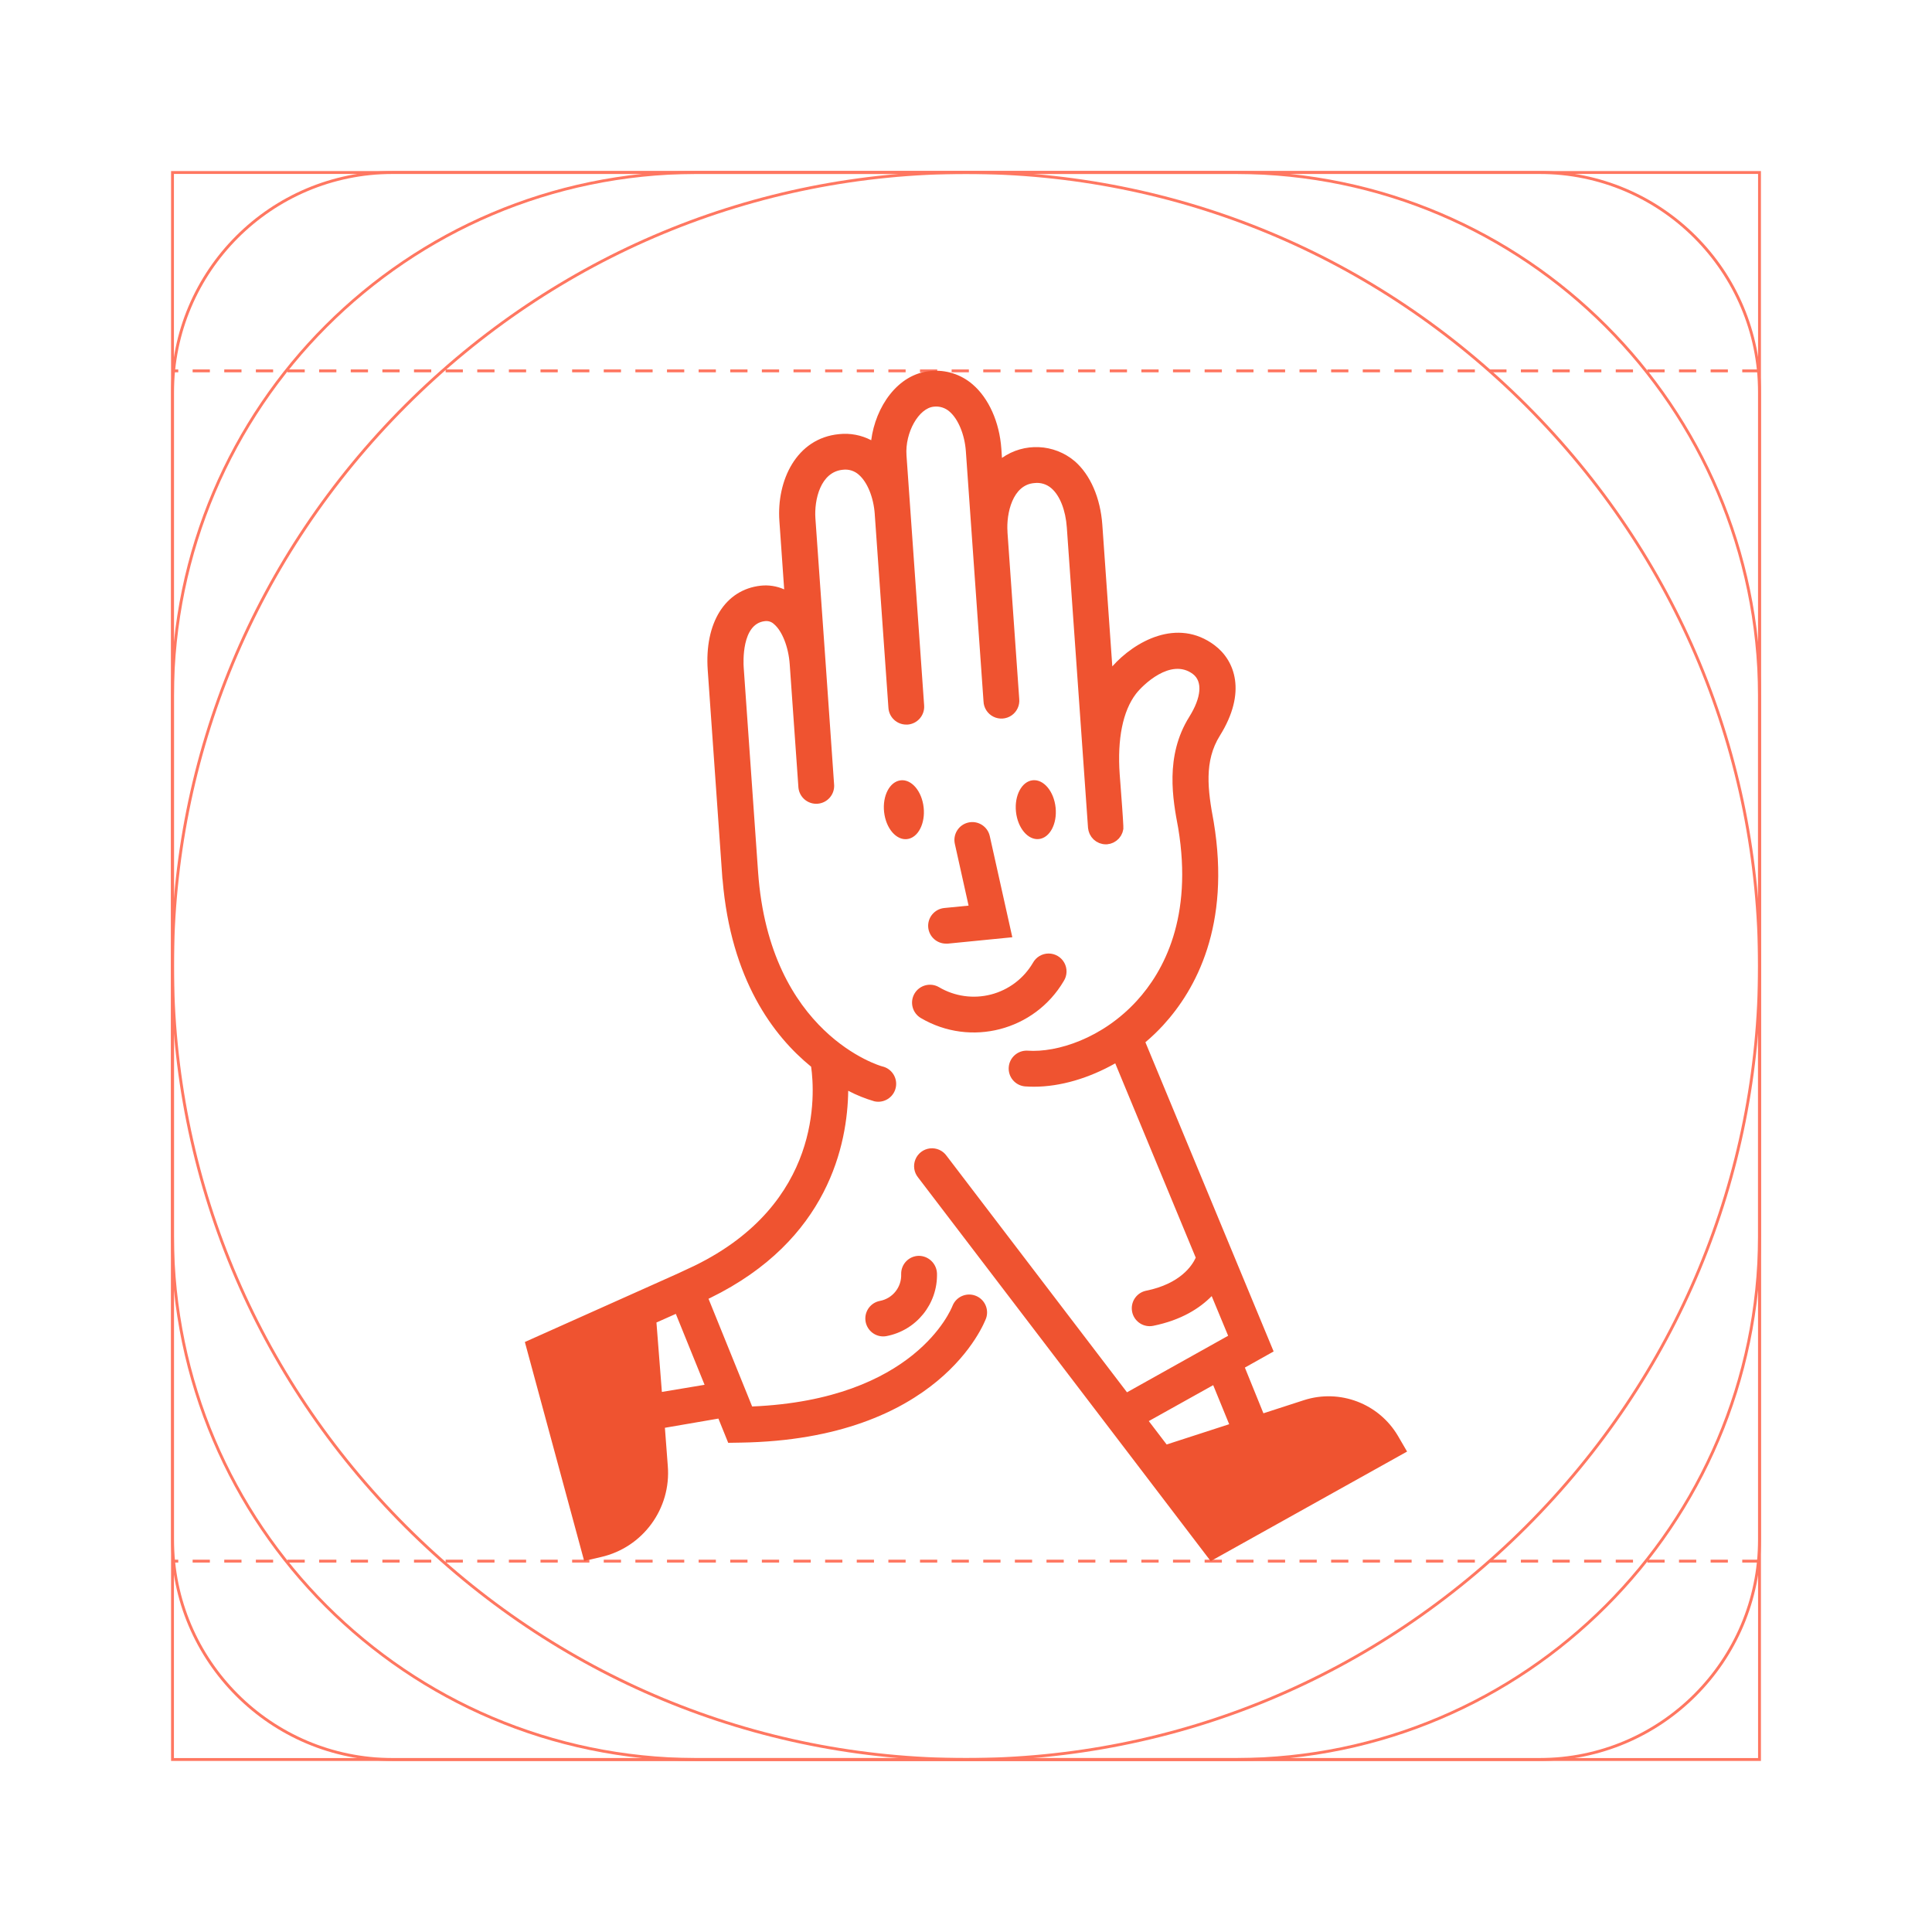
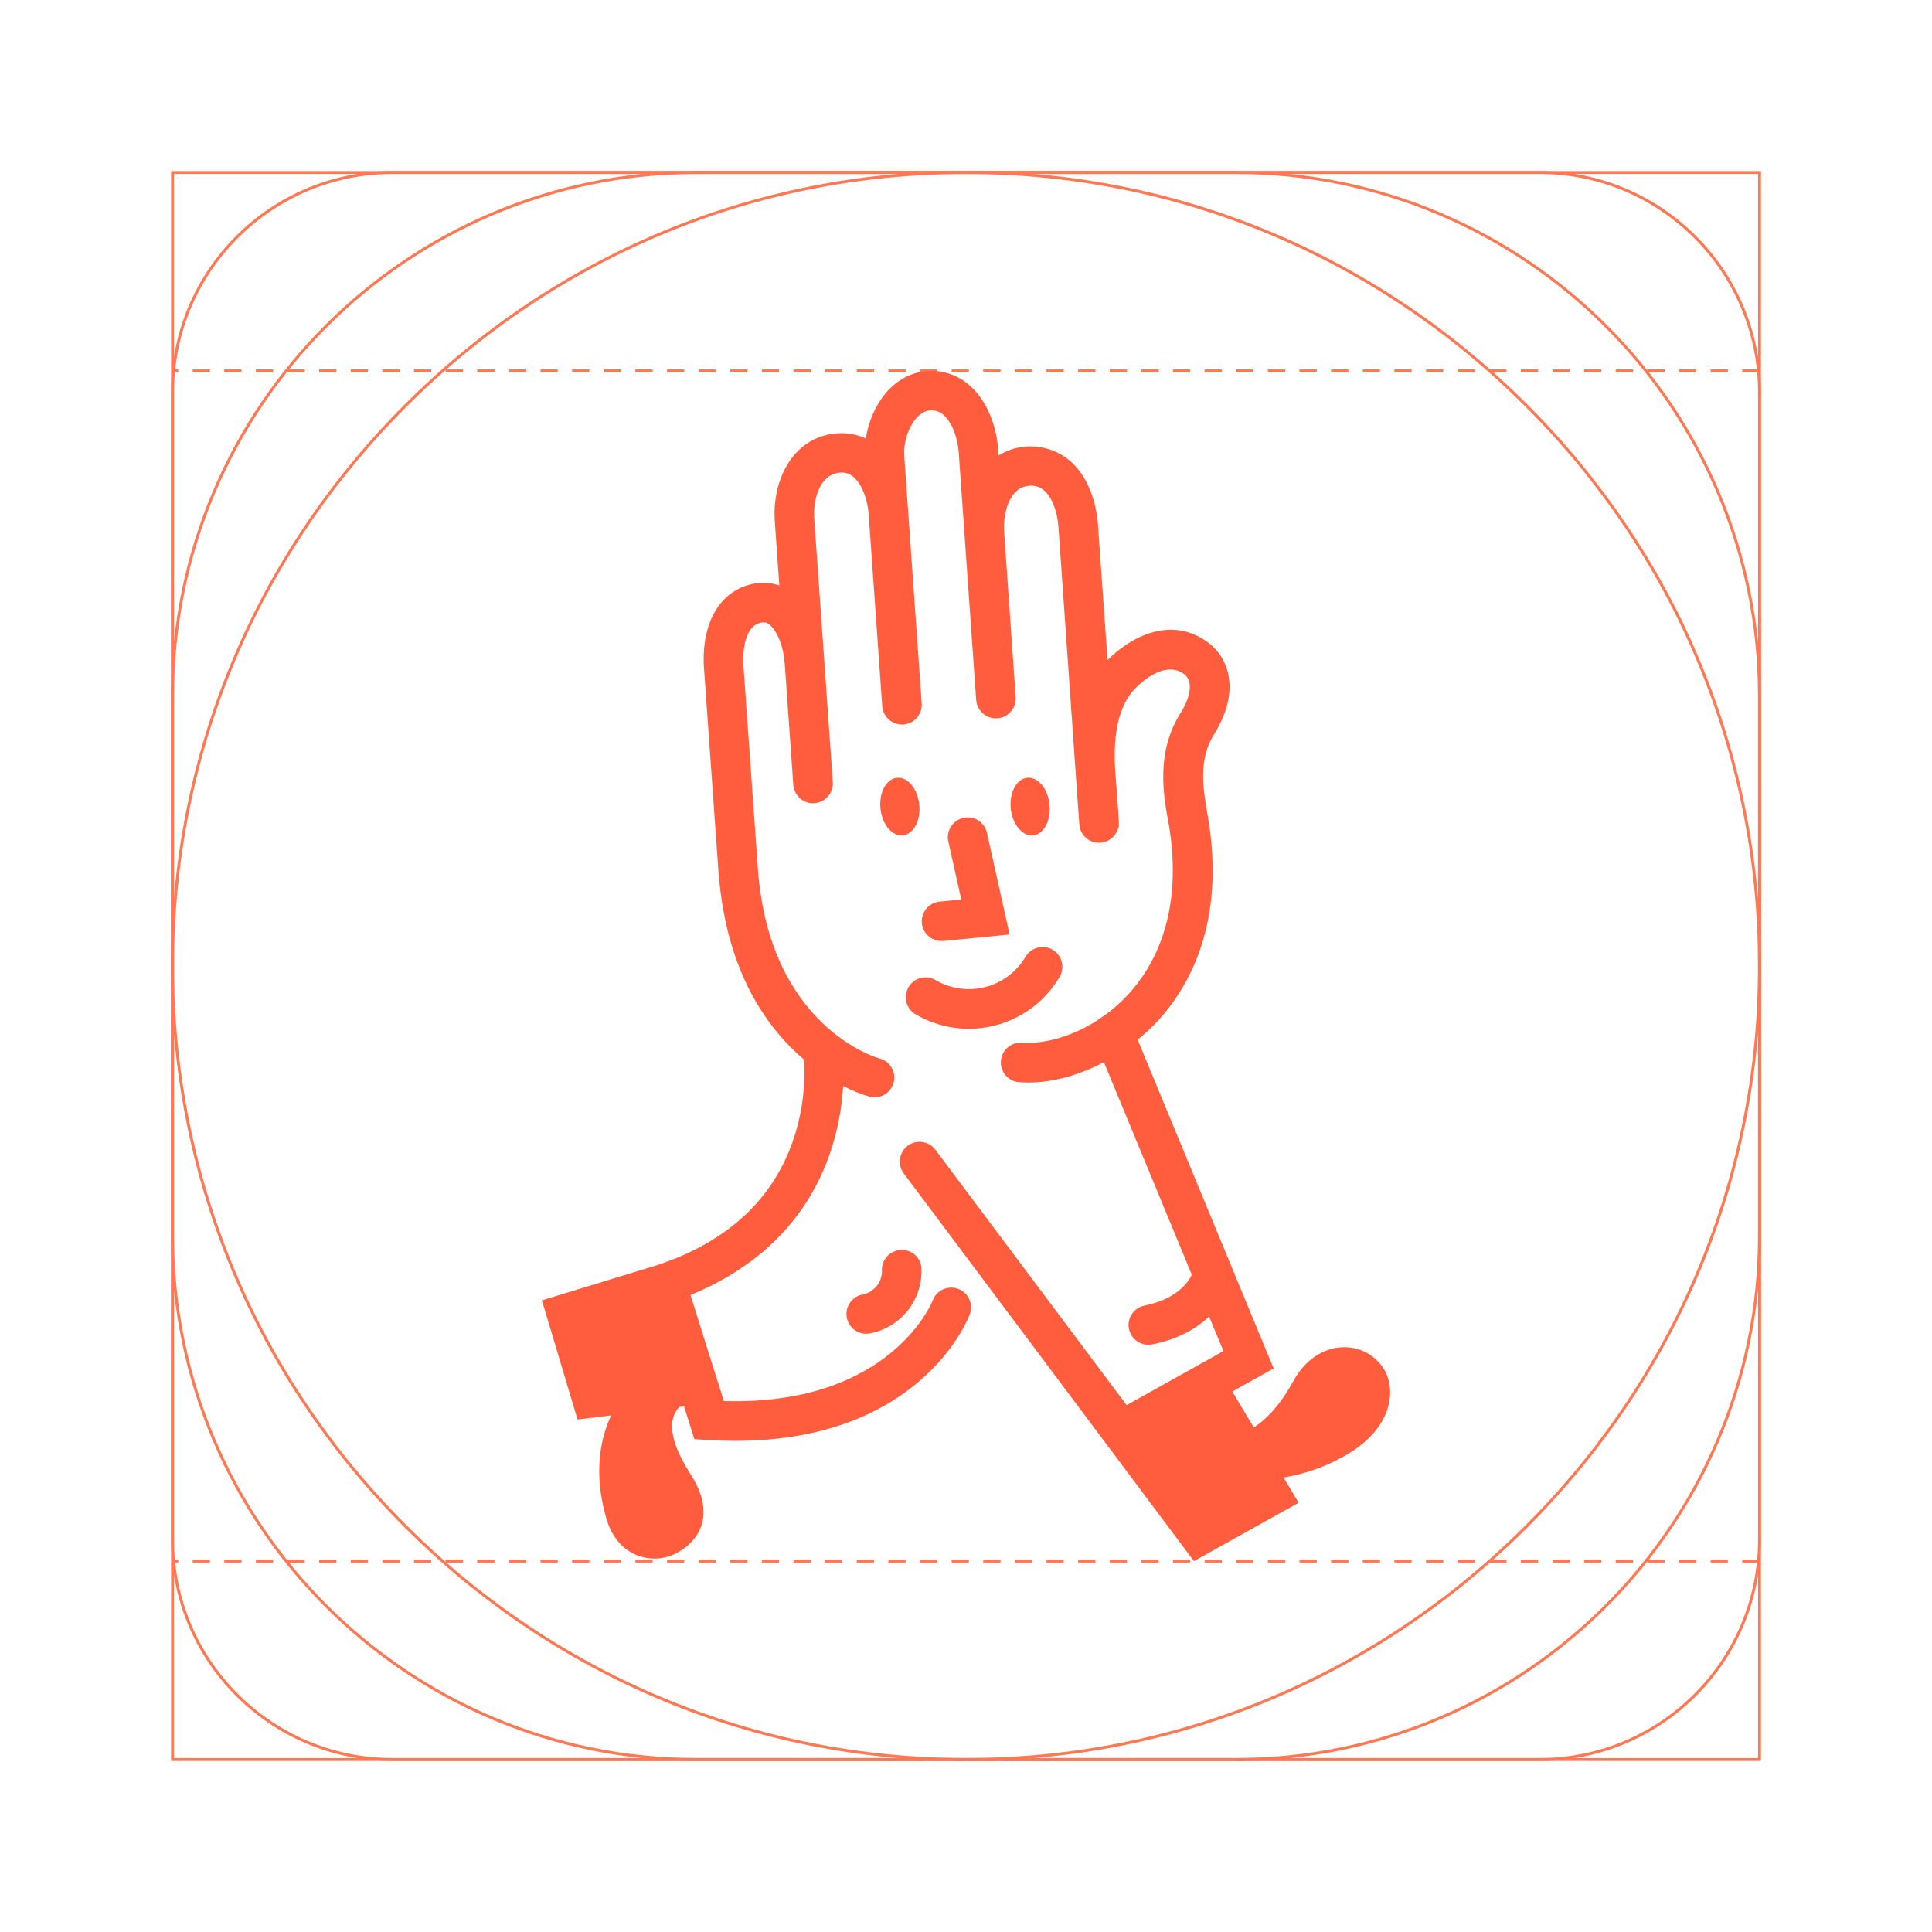
<svg xmlns="http://www.w3.org/2000/svg" viewBox="0 0 672 672">
  <defs>
-     <style>.cls-1{fill:#ff7761;}.cls-2{fill:#ef5330;}</style>
+     <style>.cls-1{fill:#ff7854;}.cls-2{fill:#ff5d3e;}</style>
  </defs>
  <g id="Layer_1" data-name="Layer 1">
    <path class="cls-1" d="M612,129.5h-6v-1h6Zm-11,0h-6v-1h6Zm-11,0h-6v-1h6Zm-11,0h-6v-1h6Zm-11,0h-6v-1h6Zm-11,0h-6v-1h6Zm-11,0h-6v-1h6Zm-11,0h-6v-1h6Zm-11,0h-6v-1h6Zm-11,0h-6v-1h6Zm-11,0h-6v-1h6Zm-11,0h-6v-1h6Zm-11,0h-6v-1h6Zm-11,0h-6v-1h6Zm-11,0h-6v-1h6Zm-11,0h-6v-1h6Zm-11,0h-6v-1h6Zm-11,0h-6v-1h6Zm-11,0h-6v-1h6Zm-11,0h-6v-1h6Zm-11,0h-6v-1h6Zm-11,0h-6v-1h6Zm-11,0h-6v-1h6Zm-11,0h-6v-1h6Zm-11,0h-6v-1h6Zm-11,0h-6v-1h6Zm-11,0h-6v-1h6Zm-11,0h-6v-1h6Zm-11,0h-6v-1h6Zm-11,0h-6v-1h6Zm-11,0h-6v-1h6Zm-11,0h-6v-1h6Zm-11,0h-6v-1h6Zm-11,0h-6v-1h6Zm-11,0h-6v-1h6Zm-11,0h-6v-1h6Zm-11,0h-6v-1h6Zm-11,0h-6v-1h6Zm-11,0h-6v-1h6Zm-11,0h-6v-1h6Zm-11,0h-6v-1h6Zm-11,0h-6v-1h6Zm-11,0h-6v-1h6Zm-11,0h-6v-1h6Zm-11,0h-6v-1h6Zm-11,0h-6v-1h6Zm-11,0h-6v-1h6Zm-11,0H89v-1h6Zm-11,0H78v-1h6Zm-11,0H67v-1h6Zm-11,0H60v-1h2Z" />
    <path class="cls-1" d="M612,543.5h-6v-1h6Zm-11,0h-6v-1h6Zm-11,0h-6v-1h6Zm-11,0h-6v-1h6Zm-11,0h-6v-1h6Zm-11,0h-6v-1h6Zm-11,0h-6v-1h6Zm-11,0h-6v-1h6Zm-11,0h-6v-1h6Zm-11,0h-6v-1h6Zm-11,0h-6v-1h6Zm-11,0h-6v-1h6Zm-11,0h-6v-1h6Zm-11,0h-6v-1h6Zm-11,0h-6v-1h6Zm-11,0h-6v-1h6Zm-11,0h-6v-1h6Zm-11,0h-6v-1h6Zm-11,0h-6v-1h6Zm-11,0h-6v-1h6Zm-11,0h-6v-1h6Zm-11,0h-6v-1h6Zm-11,0h-6v-1h6Zm-11,0h-6v-1h6Zm-11,0h-6v-1h6Zm-11,0h-6v-1h6Zm-11,0h-6v-1h6Zm-11,0h-6v-1h6Zm-11,0h-6v-1h6Zm-11,0h-6v-1h6Zm-11,0h-6v-1h6Zm-11,0h-6v-1h6Zm-11,0h-6v-1h6Zm-11,0h-6v-1h6Zm-11,0h-6v-1h6Zm-11,0h-6v-1h6Zm-11,0h-6v-1h6Zm-11,0h-6v-1h6Zm-11,0h-6v-1h6Zm-11,0h-6v-1h6Zm-11,0h-6v-1h6Zm-11,0h-6v-1h6Zm-11,0h-6v-1h6Zm-11,0h-6v-1h6Zm-11,0h-6v-1h6Zm-11,0h-6v-1h6Zm-11,0h-6v-1h6Zm-11,0H89v-1h6Zm-11,0H78v-1h6Zm-11,0H67v-1h6Zm-11,0H60v-1h2Z" />
-     <path class="cls-2" d="M306.05,452.49a6.23,6.23,0,0,0,1.12,12.35,6.17,6.17,0,0,0,1.13-.1,21.64,21.64,0,0,0,17.61-21.8,6.37,6.37,0,0,0-6.33-6.13,6.23,6.23,0,0,0-6.13,6.33A9.09,9.09,0,0,1,306.05,452.49Z" />
-     <path class="cls-2" d="M312.59,271.55c-3.72,1-5.93,6.33-4.93,11.91s4.81,9.27,8.53,8.27,5.93-6.34,4.93-11.91S316.31,270.54,312.59,271.55Z" />
-     <path class="cls-2" d="M322.86,322.6a6.23,6.23,0,0,0,6.19,5.62l.62,0L352.11,326l-7.84-35.19a6.22,6.22,0,1,0-12.15,2.71L336.9,315l-8.46.83A6.23,6.23,0,0,0,322.86,322.6Z" />
-     <path class="cls-2" d="M318.1,345.58a6.22,6.22,0,0,0,2.21,8.53A36.32,36.32,0,0,0,370,341.23a6.23,6.23,0,1,0-10.73-6.32,23.83,23.83,0,0,1-32.65,8.46A6.24,6.24,0,0,0,318.1,345.58Z" />
-     <path class="cls-2" d="M486.22,499.4A28,28,0,0,0,453.59,487l-14.14,4.58L433,475.68,443,470.07,398.4,362.52a66.66,66.66,0,0,0,6.25-6c11.29-12.34,23.49-34.59,17.51-70.63-2.1-11.18-3.39-21.15,2.14-30,9.42-15.08,5.24-26.13-1.81-31.44-13-9.78-27.95-1.28-35.6,7.34l-3.47-49.22c-.66-9.36-4.16-17.44-9.61-22.16a20.74,20.74,0,0,0-25.3-1.14l-.22-3.23c-.65-9.22-4.4-17.57-10-22.35a19.44,19.44,0,0,0-14.68-4.64c-11.4,1-19.09,12.5-20.58,24.07A19.6,19.6,0,0,0,291.87,151c-14.95,1.42-21.77,16.27-20.78,30.2L272.76,205a15.87,15.87,0,0,0-8.19-1.28c-12.34,1.38-19.56,12.92-18.4,29.4l5,71.09h0l.1,1.41c0,.14.05.28.07.41,2.91,34.68,17.62,54.28,30.79,65,1.32,9.25,3.82,47.54-40.53,69.21l-5.75,2.69-8.59,3.85h0l-44.7,20,20.63,76.16,5.85-1.36a30,30,0,0,0,23.23-31.76l-1-13.2,18.61-3.2,3.41,8.43,4.27-.07c69.21-1.08,84.82-41.59,85.45-43.31a6.23,6.23,0,0,0-11.68-4.32c-.53,1.36-13.19,32.68-69.72,35.06l-1.66-4.12-13.51-33.35.59-.28c41.22-20.14,47.76-53.67,48-72.06a49.29,49.29,0,0,0,9.12,3.67,6.22,6.22,0,1,0,2.67-12.16c-.39-.09-39.15-11.11-43.14-67.62l-5-71.1c-.11-1.56-.84-15.23,7.36-16.14a3.84,3.84,0,0,1,3.14,1c2.87,2.39,5.08,8,5.5,13.95l.53,7.49h0l2.51,35.53a6.23,6.23,0,0,0,12.42-.88l-3-43v0l-3.52-49.83c-.45-6.39,1.72-16.17,9.54-16.92a7,7,0,0,1,5.51,1.69c3,2.57,5.18,7.85,5.6,13.78a.44.44,0,0,0,0,.1l4.75,67.28a6.22,6.22,0,0,0,6.2,5.79h.45a6.23,6.23,0,0,0,5.77-6.66l-6.14-87c-.55-7.89,4.25-16.43,9.52-16.92a7,7,0,0,1,5.47,1.73c3,2.58,5.25,8,5.66,13.74l6.14,87a6.23,6.23,0,1,0,12.42-.88l-4.08-57.86c0-.08,0-.16,0-.25-.44-6.24,1.72-16.35,9.39-16.91a7.54,7.54,0,0,1,5.91,1.84c2.93,2.53,4.92,7.62,5.34,13.61l7.37,104.42c0,.2.07.39.1.59s.05.35.09.52.14.43.22.64.11.32.18.47a5.51,5.51,0,0,0,.34.58c.08.14.16.29.25.42a5.37,5.37,0,0,0,.44.51c.11.12.21.25.32.36s.35.28.53.42.25.21.38.29a6,6,0,0,0,.61.32c.14.07.28.16.42.22a6.1,6.1,0,0,0,.76.23c.12,0,.24.08.37.1a6,6,0,0,0,1.2.12H385c.19,0,.37-.07.55-.1a6,6,0,0,0,.61-.1,5.49,5.49,0,0,0,.57-.2c.19-.08.39-.14.58-.23s.33-.2.5-.3.36-.21.52-.33.29-.26.43-.39.31-.27.45-.42.23-.31.35-.47a5.48,5.48,0,0,0,.35-.49c.1-.18.18-.37.27-.55s.18-.35.24-.53.12-.42.17-.63.1-.37.13-.56,0-.45,0-.67,0-.33,0-.5c-.12-2.85-.6-9.16-.95-13.77l-.31-4.1c-.87-12.31,1.08-22,5.65-28,2.23-2.93,12.1-12.69,19.81-6.89,3.42,2.58,2.95,8.14-1.26,14.88-8.56,13.67-5.71,28.84-3.84,38.75,5.13,31-5,49.75-14.44,60.06-11.91,13-27.67,18.05-38,17.31a6.23,6.23,0,0,0-.94,12.42q1.57.12,3.18.12c9.29,0,19.22-3,28.29-8.13l28,67.59c-1.2,2.66-5.29,9.08-17.28,11.5a6.23,6.23,0,0,0,1.22,12.33,6.59,6.59,0,0,0,1.24-.12c9.88-2,16.26-6.16,20.37-10.34l5.72,13.79L392,484.28l-62.73-82.23a6.23,6.23,0,1,0-9.9,7.55l69.28,90.82h0l4.63,6.07h0L421.11,543l68.31-38.11Zm-256-15.25L228.33,460l6.74-3,10,24.67Zm169.36,10.14,22.4-12.5,5.56,13.59-21.75,7.05Z" />
-     <ellipse class="cls-2" cx="360.26" cy="281.64" rx="6.93" ry="10.28" transform="translate(-27.07 38.57) rotate(-5.91)" />
    <path class="cls-1" d="M336,612.5c-73.55,0-142.9-28.84-195.28-81.22S59.5,409.55,59.5,336s28.84-142.9,81.22-195.28S262.45,59.5,336,59.5s142.9,28.84,195.28,81.22S612.5,262.45,612.5,336s-28.84,142.9-81.22,195.28S409.55,612.5,336,612.5Zm0-552c-73.28,0-142.38,28.74-194.57,80.93S60.5,262.72,60.5,336s28.74,142.38,80.93,194.57S262.72,611.5,336,611.5h0c73.28,0,142.38-28.74,194.57-80.93S611.5,409.28,611.5,336s-28.74-142.38-80.93-194.57S409.28,60.5,336,60.5Z" />
    <path class="cls-1" d="M430.15,612.5H241.85A182.9,182.9,0,0,1,59.5,430.15V241.85A182.9,182.9,0,0,1,241.85,59.5h188.3A182.9,182.9,0,0,1,612.5,241.85v188.3A182.9,182.9,0,0,1,430.15,612.5Zm-188.3-552A181.88,181.88,0,0,0,60.5,241.85v188.3A181.88,181.88,0,0,0,241.85,611.5h188.3A181.88,181.88,0,0,0,611.5,430.15V241.85A181.88,181.88,0,0,0,430.15,60.5Z" />
    <path class="cls-1" d="M535.51,612.5h-399a77.08,77.08,0,0,1-77-77v-399a77.08,77.08,0,0,1,77-77h399a77.08,77.08,0,0,1,77,77v399A77.08,77.08,0,0,1,535.51,612.5Zm-399-552a76.08,76.08,0,0,0-76,76v399a76.08,76.08,0,0,0,76,76h399a76.08,76.08,0,0,0,76-76v-399a76.08,76.08,0,0,0-76-76Z" />
    <path class="cls-1" d="M612.5,612.5H59.5V59.5h553Zm-552-1h551V60.5H60.5Z" />
+     <path class="cls-2" d="M481.65,476.71c-6.39-11.09-23.42-11.69-31.82,3.7-4.59,8.39-9.38,13.28-13.74,16.11L428.62,484,443,476l-47.3-114.37a68.38,68.38,0,0,0,7.05-6.57c11.26-12.33,23.44-34.52,17.48-70.44-2-10.9-3.31-20.61,2-29.11,9.59-15.33,4.94-26.84-2-32-12.61-9.49-27-2.15-35,6.12l-3.32-46.95c-.66-9.44-4.22-17.61-9.75-22.4a21.27,21.27,0,0,0-24.83-1.89l-.13-1.92c-.66-9.3-4.46-17.75-10.16-22.6a20,20,0,0,0-15-4.75c-11.49,1.06-19.13,11.9-20.89,23.4a20.19,20.19,0,0,0-10.46-1.74c-15.23,1.45-22.19,16.5-21.19,30.62l1.57,22.27a16.45,16.45,0,0,0-7.36-.86c-12.62,1.42-20,13.12-18.83,29.83l5,70.25h0l.1,1.4c0,.14.05.28.07.42,2.81,33.53,16.75,52.93,29.59,63.83a72.55,72.55,0,0,1-2.86,25.23c-6,20.2-20,35-41.57,43.84l-5.76,2.17L188.48,452.3l12.4,41.45,11.69-1.44c-3.56,7.63-6.35,19.56-1.72,35.71,4.11,14.37,16.68,16,23.73,12.56,9.32-4.58,14.32-14.32,5.6-27.84-9.32-14.47-6.51-20.8-3.82-23.36l1.56-.19,3.6,11.39,4.72.29c3.28.2,6.44.3,9.5.3,64.31,0,80.87-42.1,81.57-44a6.88,6.88,0,1,0-12.89-4.84c-.14.38-14.53,36.66-72.64,35l-5.61-17.77-6-19.14.06,0c43.43-17.88,51.87-53.22,53.05-72.71a47.88,47.88,0,0,0,9.41,3.81,6.88,6.88,0,1,0,2.95-13.44c-.38-.09-38.15-10.84-42.05-66.16l-5-70.25c-.11-1.46-.8-14.34,6.62-15.17a3.07,3.07,0,0,1,2.55.87c2.66,2.21,4.79,7.67,5.18,13.29l3,42.49a6.89,6.89,0,0,0,13.74-1L287.21,237h0l-4-56.64c-.42-6,1.56-15.25,8.76-15.94a6.21,6.21,0,0,1,4.91,1.49c2.81,2.39,4.88,7.53,5.28,13.11,0,0,0,.06,0,.1l4.7,66.49a6.87,6.87,0,0,0,6.86,6.4l.49,0a6.88,6.88,0,0,0,6.38-7.35l-6.06-85.94c-.53-7.45,3.88-15.49,8.74-15.94a6.21,6.21,0,0,1,4.86,1.53c2.85,2.43,4.95,7.56,5.34,13.07l6.06,85.94a6.89,6.89,0,1,0,13.74-1l-4-57.19a1.62,1.62,0,0,0,0-.22c-.41-5.89,1.56-15.42,8.61-15.93a6.83,6.83,0,0,1,5.3,1.63c2.71,2.34,4.64,7.31,5,13l6,85.68h0v.1l1.23,17.38a6.33,6.33,0,0,0,.12.76c0,.16,0,.32.08.48a7.82,7.82,0,0,0,.39,1.09l.06.13a6.86,6.86,0,0,0,5.06,3.83l.35,0a7,7,0,0,0,.8.07h.49a5.78,5.78,0,0,0,.6-.11c.23,0,.46-.06.68-.11a6.56,6.56,0,0,0,.62-.23,6.08,6.08,0,0,0,.64-.25,5.15,5.15,0,0,0,.56-.33c.2-.12.39-.23.58-.37s.31-.28.47-.42.34-.3.49-.47.26-.34.39-.51a5.58,5.58,0,0,0,.39-.56c.11-.18.19-.38.29-.57s.2-.41.28-.62A5.33,5.33,0,0,0,389,288c.06-.22.12-.43.16-.65s0-.49,0-.73a5.3,5.3,0,0,0,0-.57c-.11-2.84-.59-9.12-.94-13.7l-.3-3.93v-.06c-.85-12,1-21.38,5.43-27.18,2.11-2.78,11.43-12,18.56-6.67,3,2.3,2.52,7.44-1.42,13.74-8.61,13.75-5.76,28.92-3.9,38.81,5,30.31-4.89,48.68-14.09,58.75a54.7,54.7,0,0,1-8.54,7.53,7,7,0,0,0-1.36.95c-9.51,6.39-19.73,8.92-27.11,8.39a6.88,6.88,0,1,0-1,13.73q1.58.12,3.18.12c8.62,0,17.76-2.58,26.29-7.08l30.58,73.95c-1.26,2.61-5.24,8.46-16.45,10.72a6.88,6.88,0,0,0,1.36,13.63,7,7,0,0,0,1.36-.13c9.35-1.89,15.57-5.72,19.74-9.68l5,12-4,2.24h0l-18.2,10.16-11.49,6.41-66.36-88.64a6.88,6.88,0,1,0-11,8.25l65.25,87.16h0L415.28,543l36.42-20.31-5.24-8.78A63.36,63.36,0,0,0,471,504.36C485,494.85,485.09,482.68,481.65,476.71Z" />
+     <path class="cls-2" d="M306.75,441.76a8.26,8.26,0,0,1-6.72,8.5,6.89,6.89,0,0,0,1.24,13.66,6.69,6.69,0,0,0,1.25-.12,22.06,22.06,0,0,0,18-22.26,6.77,6.77,0,0,0-7-6.78A6.88,6.88,0,0,0,306.75,441.76Z" />
+     <path class="cls-2" d="M311.23,270.67c-3.64,1-5.8,6.2-4.83,11.66s4.71,9.09,8.36,8.1,5.8-6.2,4.83-11.66S314.87,269.69,311.23,270.67Z" />
+     <path class="cls-2" d="M360.08,290.43c3.64-1,5.8-6.2,4.83-11.66s-4.72-9.08-8.36-8.1-5.8,6.2-4.83,11.66S356.43,291.42,360.08,290.43Z" />
+     <path class="cls-2" d="M320.63,321.1a6.89,6.89,0,0,0,6.85,6.21,5.27,5.27,0,0,0,.68,0l23-2.27-7.92-35.58a6.89,6.89,0,0,0-13.44,3l4.54,20.4-7.53.75A6.89,6.89,0,0,0,320.63,321.1Z" />
+     <path class="cls-2" d="M316,343.36a6.89,6.89,0,0,0,2.44,9.43,36.63,36.63,0,0,0,50.12-13,6.89,6.89,0,0,0-11.87-7,22.86,22.86,0,0,1-31.27,8.1A6.88,6.88,0,0,0,316,343.36Z" />
  </g>
</svg>
